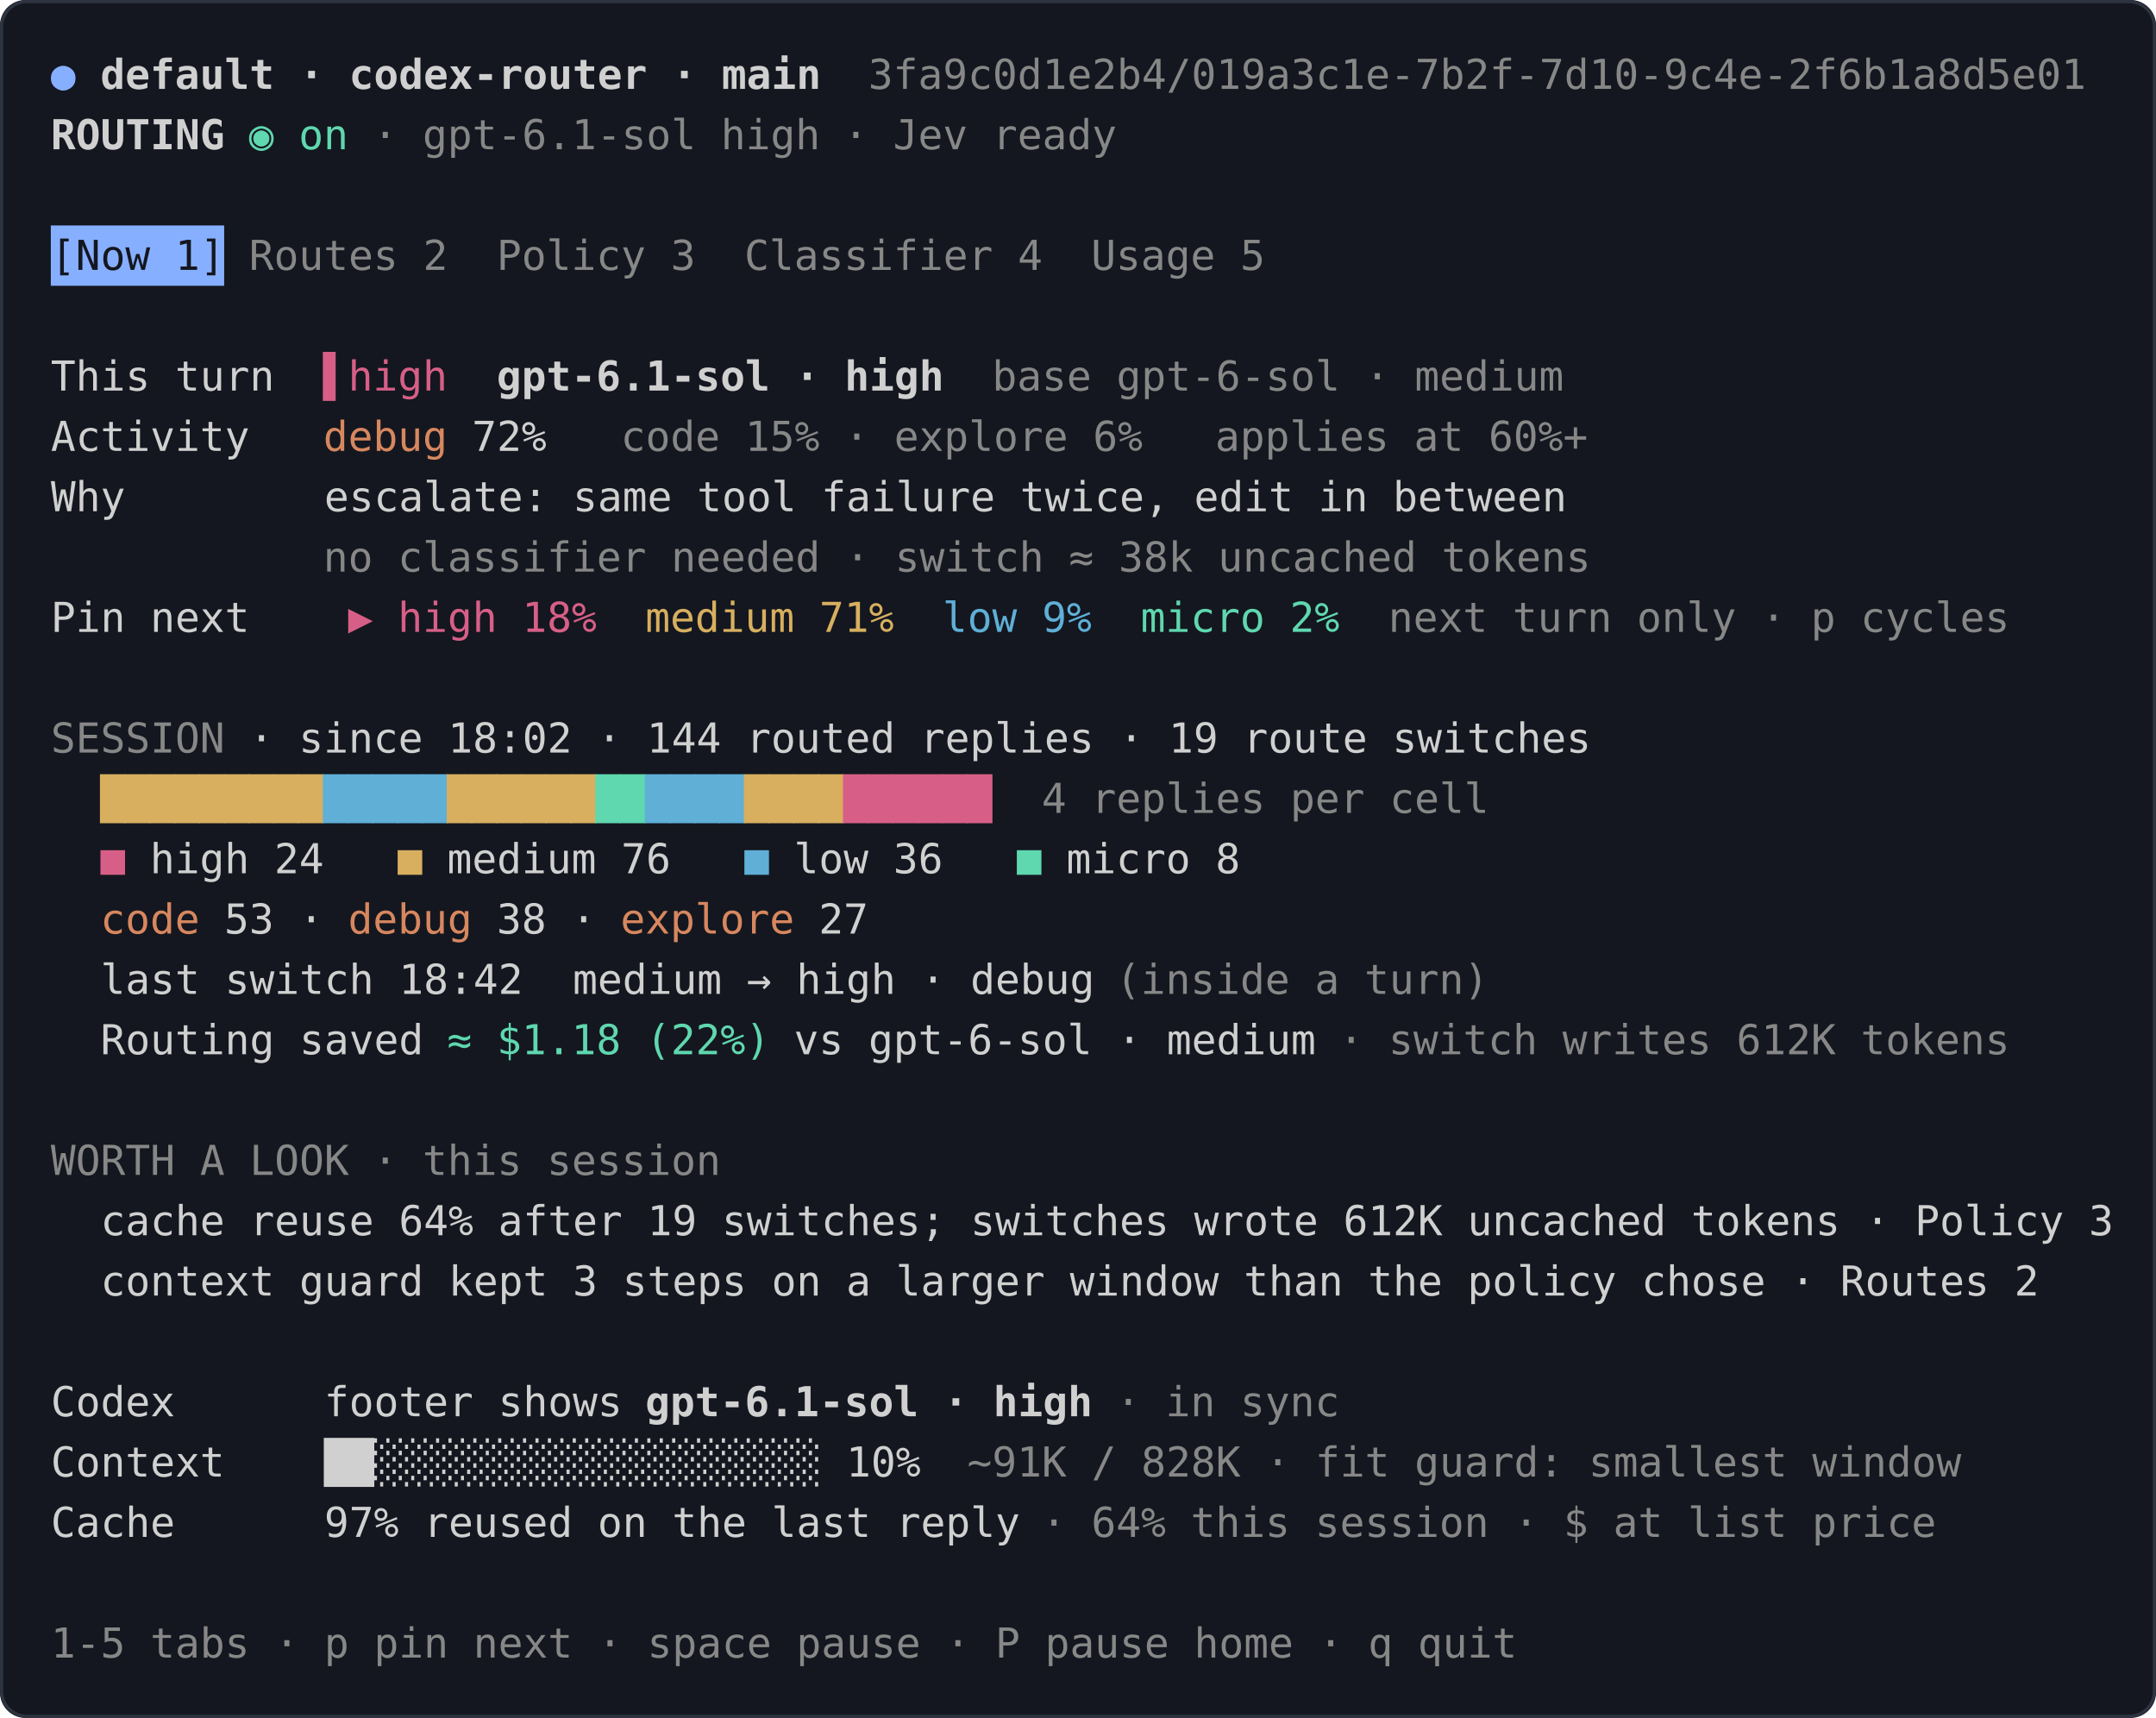
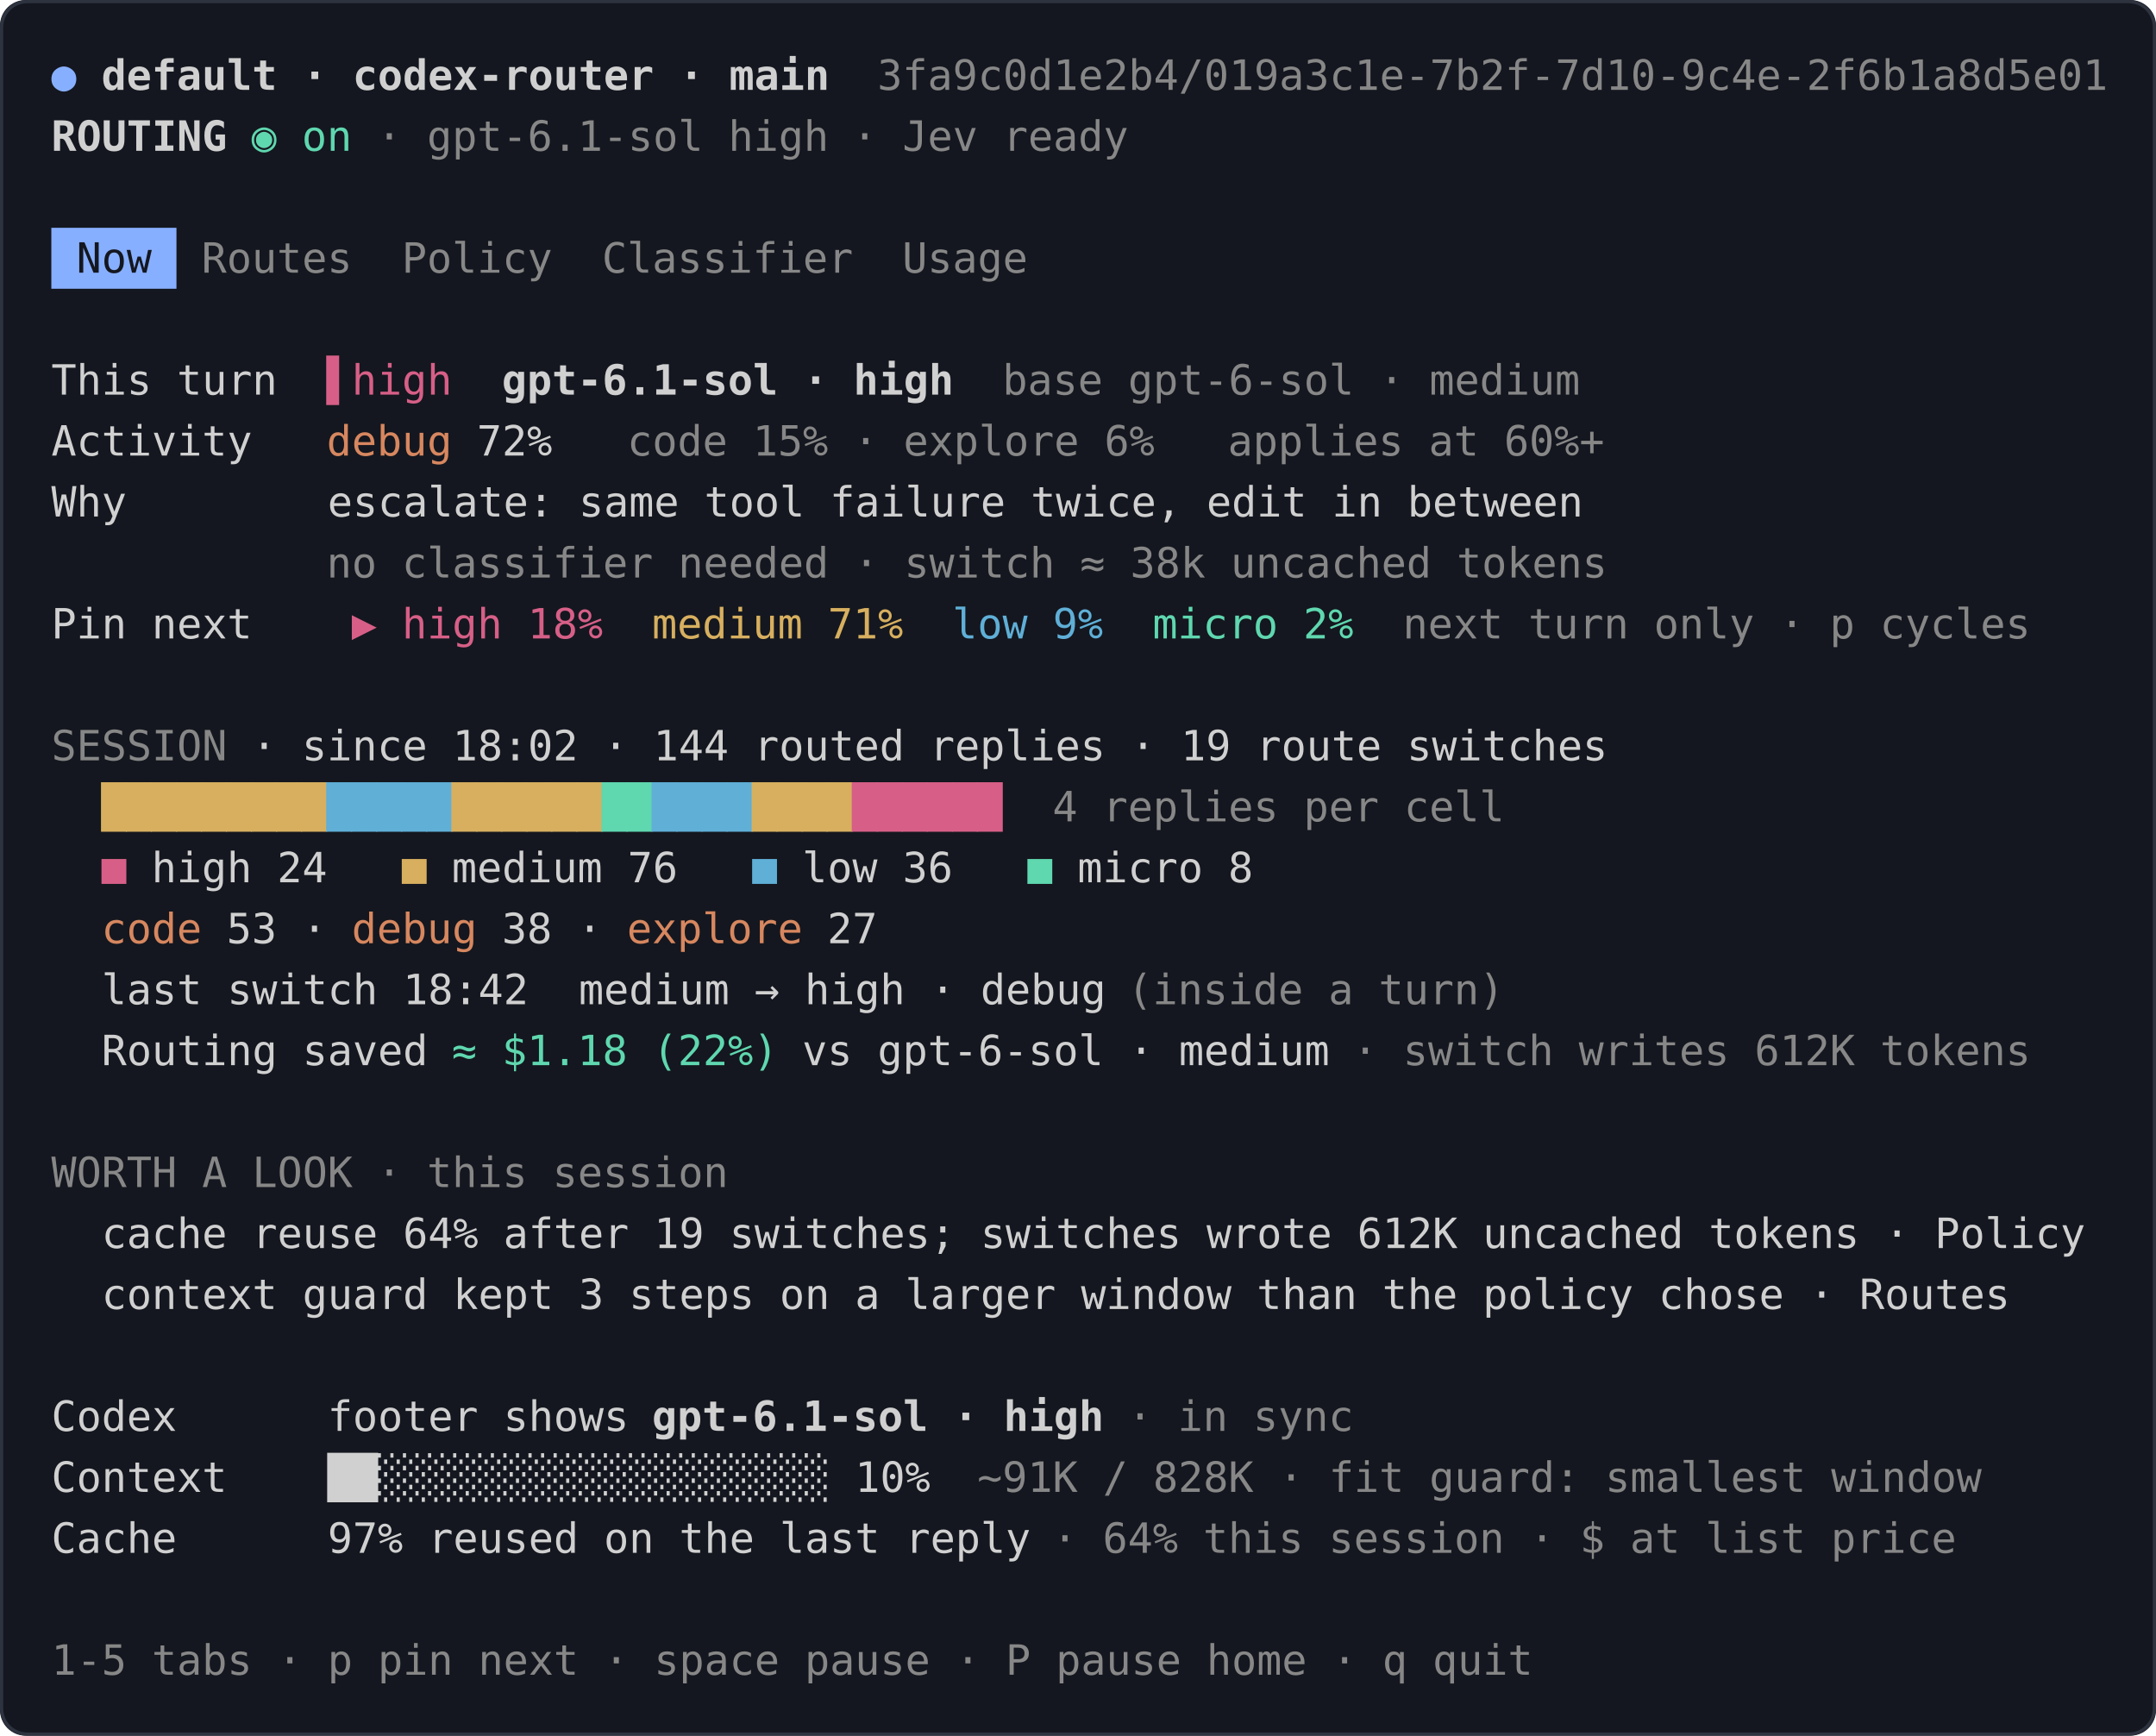
- <svg xmlns="http://www.w3.org/2000/svg" viewBox="0 0 679 541" width="679" height="541" role="img" aria-labelledby="title desc">
+ <svg xmlns="http://www.w3.org/2000/svg" viewBox="0 0 672 541" width="672" height="541" role="img" aria-labelledby="title desc">
  <style>text { font-family: ui-monospace, SFMono-Regular, Menlo, Consolas, 'DejaVu Sans Mono', monospace; font-size: 13px; }</style>
-   <rect width="679" height="541" rx="8" fill="#14171f" />
-   <rect x="0.5" y="0.5" width="678" height="540" rx="8" fill="none" stroke="#2e3340" />
+   <rect width="672" height="541" rx="8" fill="#14171f" />
+   <rect x="0.5" y="0.5" width="671" height="540" rx="8" fill="none" stroke="#2e3340" />
  <text x="16.0" y="28.0" fill="#87afff" xml:space="preserve">● </text>
  <text x="31.6" y="28.0" fill="#d0d0d0" font-weight="700" xml:space="preserve">default · codex-router · main</text>
  <text x="257.8" y="28.0" fill="#878787" xml:space="preserve">  3fa9c0d1e2b4/019a3c1e-7b2f-7d10-9c4e-2f6b1a8d5e01</text>
  <text x="16.0" y="47.0" fill="#d0d0d0" font-weight="700" xml:space="preserve">ROUTING</text>
  <text x="78.4" y="47.0" fill="#5fd7af" xml:space="preserve">◉ on</text>
  <text x="109.6" y="47.0" fill="#878787" xml:space="preserve"> · gpt-6.1-sol high</text>
  <text x="257.8" y="47.0" fill="#878787" xml:space="preserve"> · Jev ready</text>
-   <rect x="16.0" y="71.0" width="54.6" height="19" fill="#87afff" />
-   <text x="16.0" y="85.0" fill="#14171f" xml:space="preserve">[Now 1]</text>
-   <text x="70.6" y="85.0" fill="#878787" xml:space="preserve"> Routes 2 </text>
-   <text x="148.6" y="85.0" fill="#878787" xml:space="preserve"> Policy 3 </text>
-   <text x="226.6" y="85.0" fill="#878787" xml:space="preserve"> Classifier 4 </text>
-   <text x="335.8" y="85.0" fill="#878787" xml:space="preserve"> Usage 5 </text>
+   <rect x="16.0" y="71.0" width="39.0" height="19" fill="#87afff" />
+   <text x="16.0" y="85.0" fill="#14171f" xml:space="preserve"> Now </text>
+   <text x="55.0" y="85.0" fill="#878787" xml:space="preserve"> Routes </text>
+   <text x="117.4" y="85.0" fill="#878787" xml:space="preserve"> Policy </text>
+   <text x="179.8" y="85.0" fill="#878787" xml:space="preserve"> Classifier </text>
+   <text x="273.4" y="85.0" fill="#878787" xml:space="preserve"> Usage </text>
  <text x="16.0" y="123.0" fill="#d0d0d0" xml:space="preserve">This turn  </text>
  <text x="101.8" y="123.0" fill="#d75f87" xml:space="preserve">▌high</text>
  <text x="156.4" y="123.0" fill="#d0d0d0" font-weight="700" xml:space="preserve">gpt-6.1-sol · high</text>
  <text x="296.8" y="123.0" fill="#878787" xml:space="preserve">  base gpt-6-sol · medium</text>
  <text x="16.0" y="142.0" fill="#d0d0d0" xml:space="preserve">Activity   </text>
  <text x="101.8" y="142.0" fill="#d7875f" xml:space="preserve">debug</text>
  <text x="140.8" y="142.0" fill="#d0d0d0" xml:space="preserve"> 72%</text>
  <text x="172.0" y="142.0" fill="#878787" xml:space="preserve">   code 15% · explore 6%</text>
  <text x="359.2" y="142.0" fill="#878787" xml:space="preserve">   applies at 60%+</text>
  <text x="16.0" y="161.0" fill="#d0d0d0" xml:space="preserve">Why        escalate: same tool failure twice, edit in between</text>
  <text x="101.8" y="180.0" fill="#878787" xml:space="preserve">no classifier needed · switch ≈ 38k uncached tokens</text>
  <text x="16.0" y="199.0" fill="#d0d0d0" xml:space="preserve">Pin next   </text>
  <text x="101.8" y="199.0" fill="#d75f87" xml:space="preserve"> ▶ high 18% </text>
  <text x="195.4" y="199.0" fill="#d7af5f" xml:space="preserve"> medium 71% </text>
  <text x="289.0" y="199.0" fill="#5fafd7" xml:space="preserve"> low 9% </text>
  <text x="351.4" y="199.0" fill="#5fd7af" xml:space="preserve"> micro 2% </text>
  <text x="429.4" y="199.0" fill="#878787" xml:space="preserve"> next turn only · p cycles</text>
  <text x="16.0" y="237.0" fill="#878787" xml:space="preserve">SESSION</text>
  <text x="70.6" y="237.0" fill="#d0d0d0" xml:space="preserve"> · since 18:02 · 144 routed replies · 19 route switches</text>
  <text x="31.6" y="256.0" fill="#d7af5f" xml:space="preserve">█</text>
  <text x="39.4" y="256.0" fill="#d7af5f" xml:space="preserve">█</text>
  <text x="47.2" y="256.0" fill="#d7af5f" xml:space="preserve">█</text>
  <text x="55.0" y="256.0" fill="#d7af5f" xml:space="preserve">█</text>
  <text x="62.8" y="256.0" fill="#d7af5f" xml:space="preserve">█</text>
  <text x="70.6" y="256.0" fill="#d7af5f" xml:space="preserve">█</text>
  <text x="78.4" y="256.0" fill="#d7af5f" xml:space="preserve">█</text>
  <text x="86.2" y="256.0" fill="#d7af5f" xml:space="preserve">█</text>
  <text x="94.0" y="256.0" fill="#d7af5f" xml:space="preserve">█</text>
  <text x="101.8" y="256.0" fill="#5fafd7" xml:space="preserve">█</text>
  <text x="109.6" y="256.0" fill="#5fafd7" xml:space="preserve">█</text>
  <text x="117.4" y="256.0" fill="#5fafd7" xml:space="preserve">█</text>
  <text x="125.2" y="256.0" fill="#5fafd7" xml:space="preserve">█</text>
  <text x="133.0" y="256.0" fill="#5fafd7" xml:space="preserve">█</text>
  <text x="140.8" y="256.0" fill="#d7af5f" xml:space="preserve">█</text>
  <text x="148.6" y="256.0" fill="#d7af5f" xml:space="preserve">█</text>
  <text x="156.4" y="256.0" fill="#d7af5f" xml:space="preserve">█</text>
  <text x="164.2" y="256.0" fill="#d7af5f" xml:space="preserve">█</text>
  <text x="172.0" y="256.0" fill="#d7af5f" xml:space="preserve">█</text>
  <text x="179.8" y="256.0" fill="#d7af5f" xml:space="preserve">█</text>
  <text x="187.6" y="256.0" fill="#5fd7af" xml:space="preserve">█</text>
  <text x="195.4" y="256.0" fill="#5fd7af" xml:space="preserve">█</text>
  <text x="203.2" y="256.0" fill="#5fafd7" xml:space="preserve">█</text>
  <text x="211.0" y="256.0" fill="#5fafd7" xml:space="preserve">█</text>
  <text x="218.8" y="256.0" fill="#5fafd7" xml:space="preserve">█</text>
  <text x="226.6" y="256.0" fill="#5fafd7" xml:space="preserve">█</text>
  <text x="234.4" y="256.0" fill="#d7af5f" xml:space="preserve">█</text>
  <text x="242.2" y="256.0" fill="#d7af5f" xml:space="preserve">█</text>
  <text x="250.0" y="256.0" fill="#d7af5f" xml:space="preserve">█</text>
  <text x="257.8" y="256.0" fill="#d7af5f" xml:space="preserve">█</text>
  <text x="265.6" y="256.0" fill="#d75f87" xml:space="preserve">█</text>
  <text x="273.4" y="256.0" fill="#d75f87" xml:space="preserve">█</text>
  <text x="281.2" y="256.0" fill="#d75f87" xml:space="preserve">█</text>
  <text x="289.0" y="256.0" fill="#d75f87" xml:space="preserve">█</text>
  <text x="296.8" y="256.0" fill="#d75f87" xml:space="preserve">█</text>
  <text x="304.6" y="256.0" fill="#d75f87" xml:space="preserve">█</text>
  <text x="312.4" y="256.0" fill="#878787" xml:space="preserve">  4 replies per cell</text>
  <text x="31.6" y="275.0" fill="#d75f87" xml:space="preserve">■</text>
  <text x="39.4" y="275.0" fill="#d0d0d0" xml:space="preserve"> high 24   </text>
  <text x="125.2" y="275.0" fill="#d7af5f" xml:space="preserve">■</text>
  <text x="133.0" y="275.0" fill="#d0d0d0" xml:space="preserve"> medium 76   </text>
  <text x="234.4" y="275.0" fill="#5fafd7" xml:space="preserve">■</text>
  <text x="242.2" y="275.0" fill="#d0d0d0" xml:space="preserve"> low 36   </text>
  <text x="320.2" y="275.0" fill="#5fd7af" xml:space="preserve">■</text>
  <text x="328.0" y="275.0" fill="#d0d0d0" xml:space="preserve"> micro 8   </text>
  <text x="31.6" y="294.0" fill="#d7875f" xml:space="preserve">code</text>
  <text x="62.8" y="294.0" fill="#d0d0d0" xml:space="preserve"> 53 · </text>
  <text x="109.6" y="294.0" fill="#d7875f" xml:space="preserve">debug</text>
  <text x="148.6" y="294.0" fill="#d0d0d0" xml:space="preserve"> 38 · </text>
  <text x="195.4" y="294.0" fill="#d7875f" xml:space="preserve">explore</text>
  <text x="250.0" y="294.0" fill="#d0d0d0" xml:space="preserve"> 27</text>
  <text x="16.0" y="313.0" fill="#d0d0d0" xml:space="preserve">  last switch 18:42  medium → high · debug</text>
  <text x="343.6" y="313.0" fill="#878787" xml:space="preserve"> (inside a turn)</text>
  <text x="16.0" y="332.0" fill="#d0d0d0" xml:space="preserve">  Routing saved </text>
  <text x="140.8" y="332.0" fill="#5fd7af" xml:space="preserve">≈ $1.18 (22%)</text>
  <text x="242.2" y="332.0" fill="#d0d0d0" xml:space="preserve"> vs gpt-6-sol · medium</text>
  <text x="413.8" y="332.0" fill="#878787" xml:space="preserve"> · switch writes 612K tokens</text>
  <text x="16.0" y="370.0" fill="#878787" xml:space="preserve">WORTH A LOOK</text>
  <text x="109.6" y="370.0" fill="#878787" xml:space="preserve"> · this session</text>
-   <text x="16.0" y="389.0" fill="#d0d0d0" xml:space="preserve">  cache reuse 64% after 19 switches; switches wrote 612K uncached tokens · Policy 3</text>
-   <text x="16.0" y="408.0" fill="#d0d0d0" xml:space="preserve">  context guard kept 3 steps on a larger window than the policy chose · Routes 2</text>
+   <text x="16.0" y="389.0" fill="#d0d0d0" xml:space="preserve">  cache reuse 64% after 19 switches; switches wrote 612K uncached tokens · Policy</text>
+   <text x="16.0" y="408.0" fill="#d0d0d0" xml:space="preserve">  context guard kept 3 steps on a larger window than the policy chose · Routes</text>
  <text x="16.0" y="446.0" fill="#d0d0d0" xml:space="preserve">Codex      footer shows </text>
  <text x="203.2" y="446.0" fill="#d0d0d0" font-weight="700" xml:space="preserve">gpt-6.1-sol · high</text>
  <text x="343.6" y="446.0" fill="#878787" xml:space="preserve"> · in sync</text>
  <text x="16.0" y="465.0" fill="#d0d0d0" xml:space="preserve">Context    ██░░░░░░░░░░░░░░░░░░ 10%  </text>
  <text x="304.6" y="465.0" fill="#878787" xml:space="preserve">~91K / 828K · fit guard: smallest window</text>
  <text x="16.0" y="484.0" fill="#d0d0d0" xml:space="preserve">Cache      97% reused on the last reply</text>
  <text x="320.2" y="484.0" fill="#878787" xml:space="preserve"> · 64% this session · $ at list price</text>
  <text x="16.0" y="522.0" fill="#878787" xml:space="preserve">1-5 tabs · p pin next · space pause · P pause home · q quit</text>
</svg>
